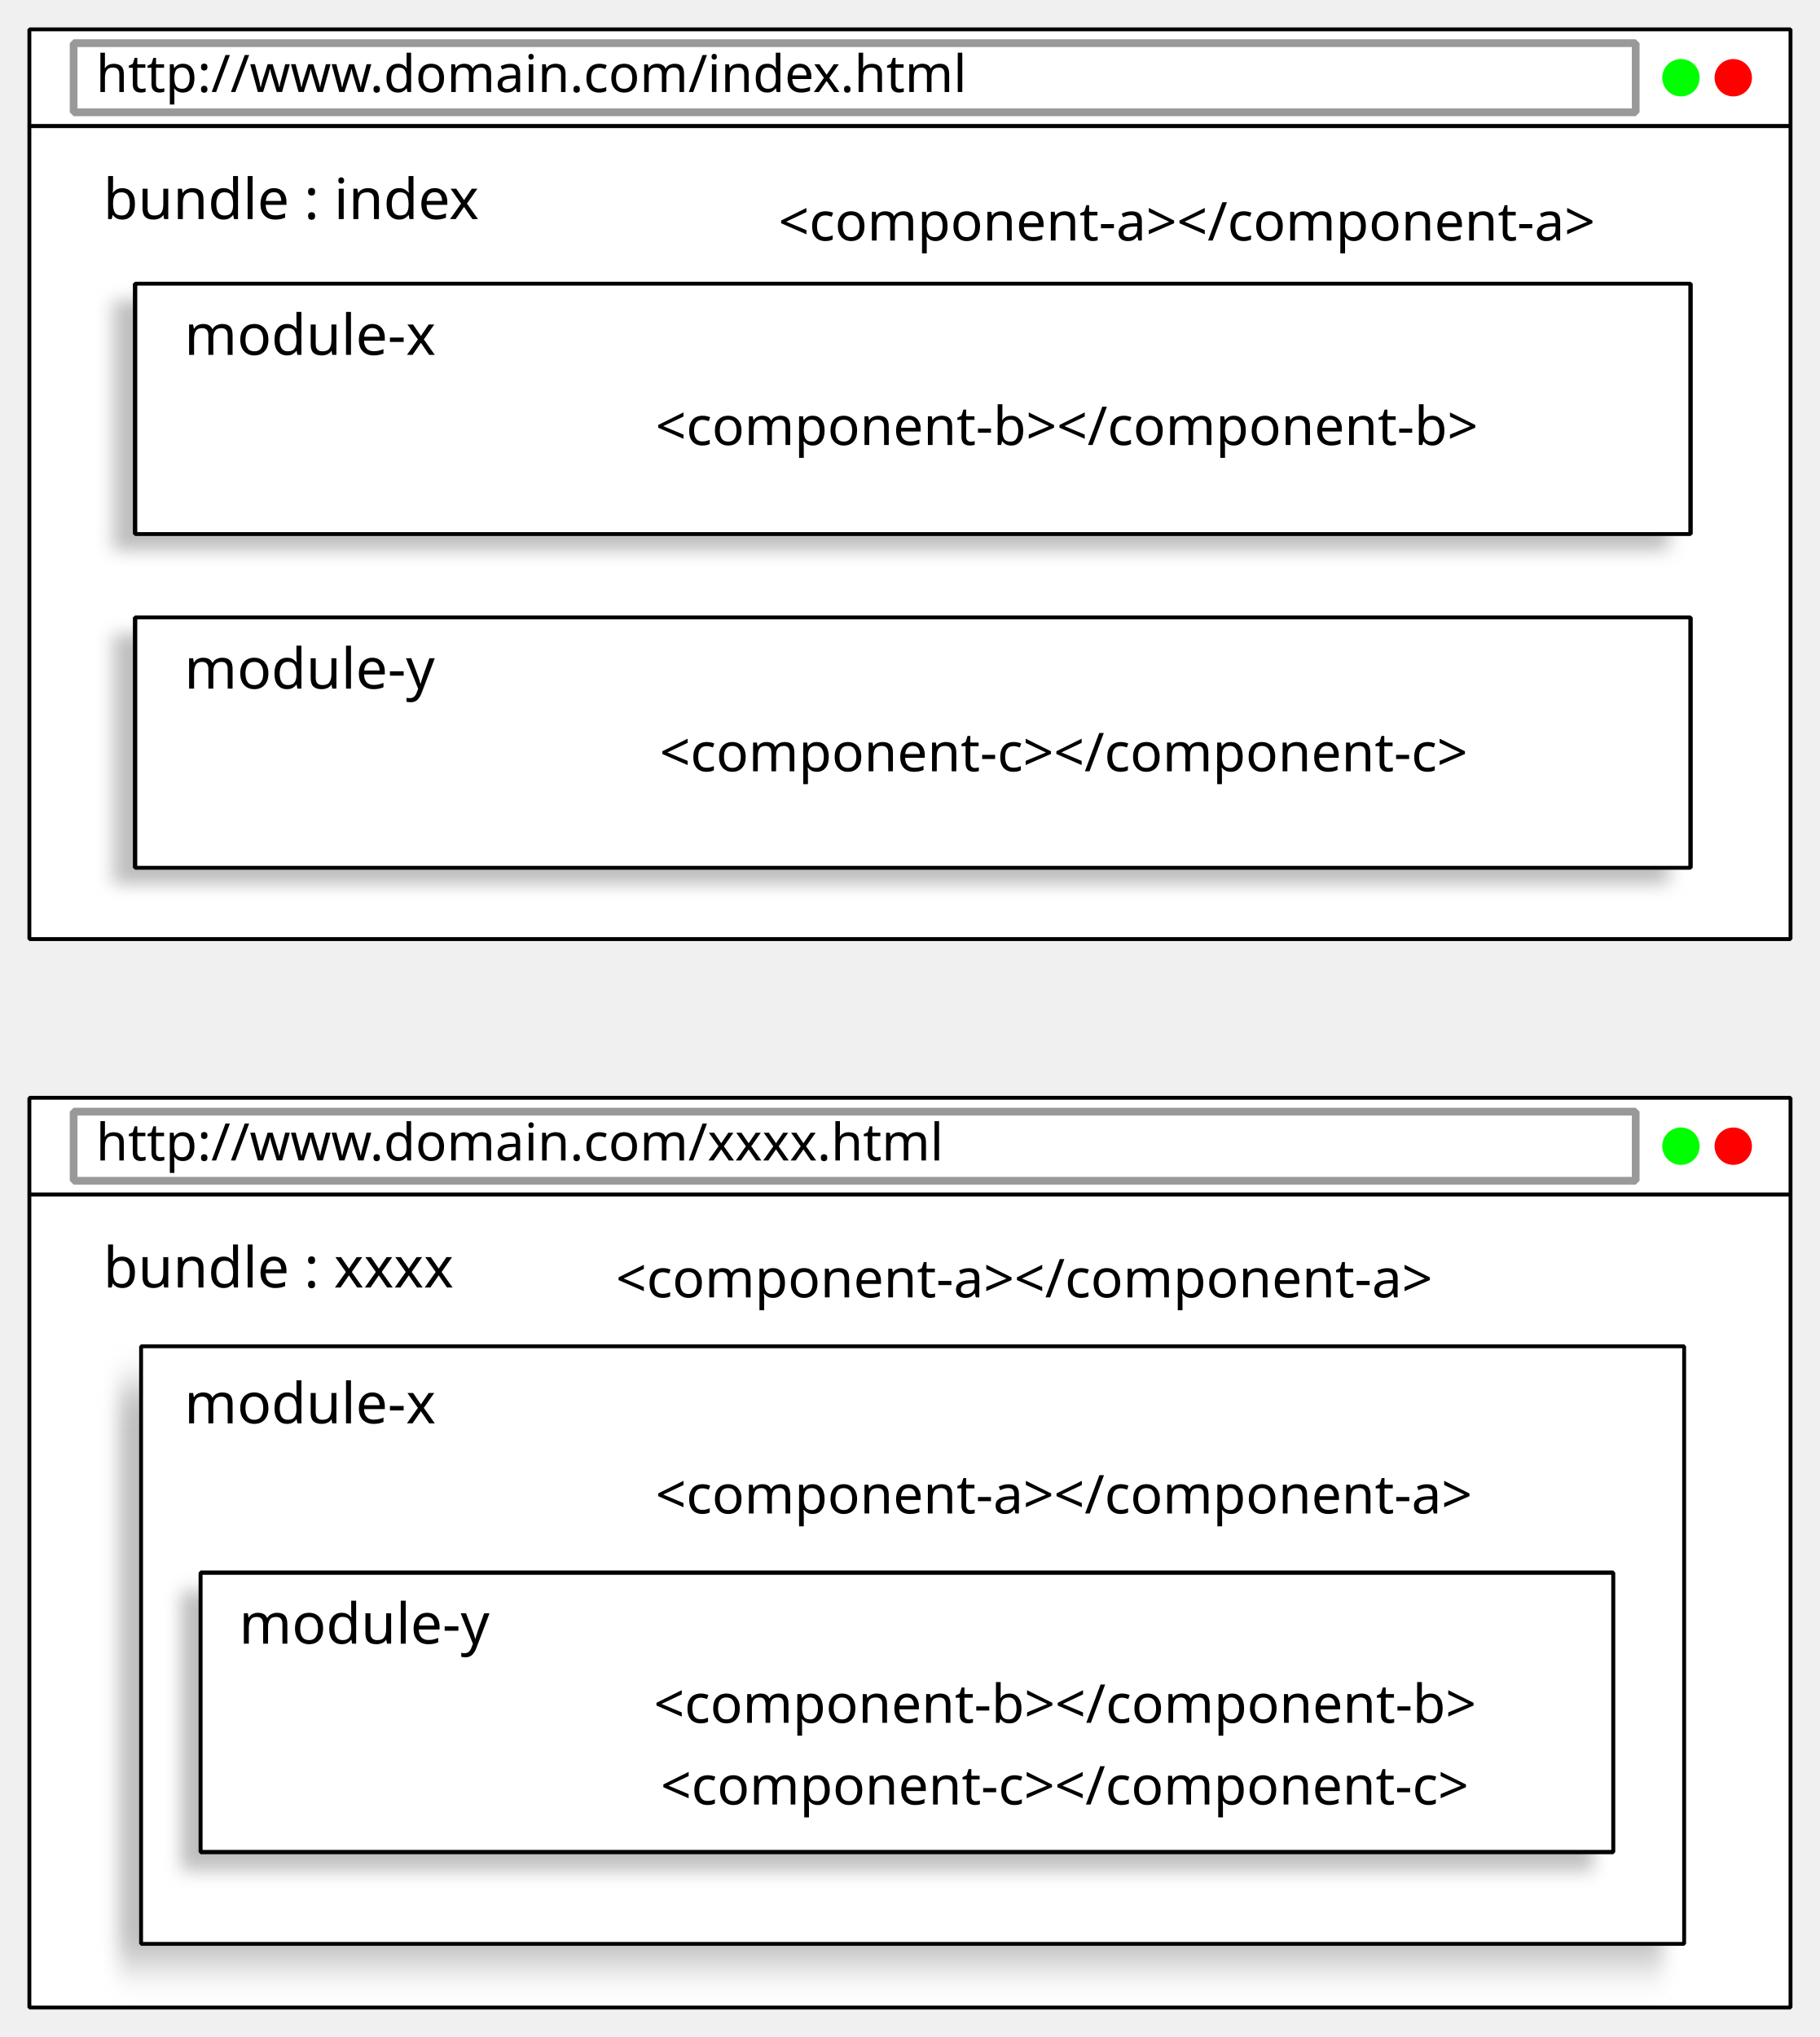
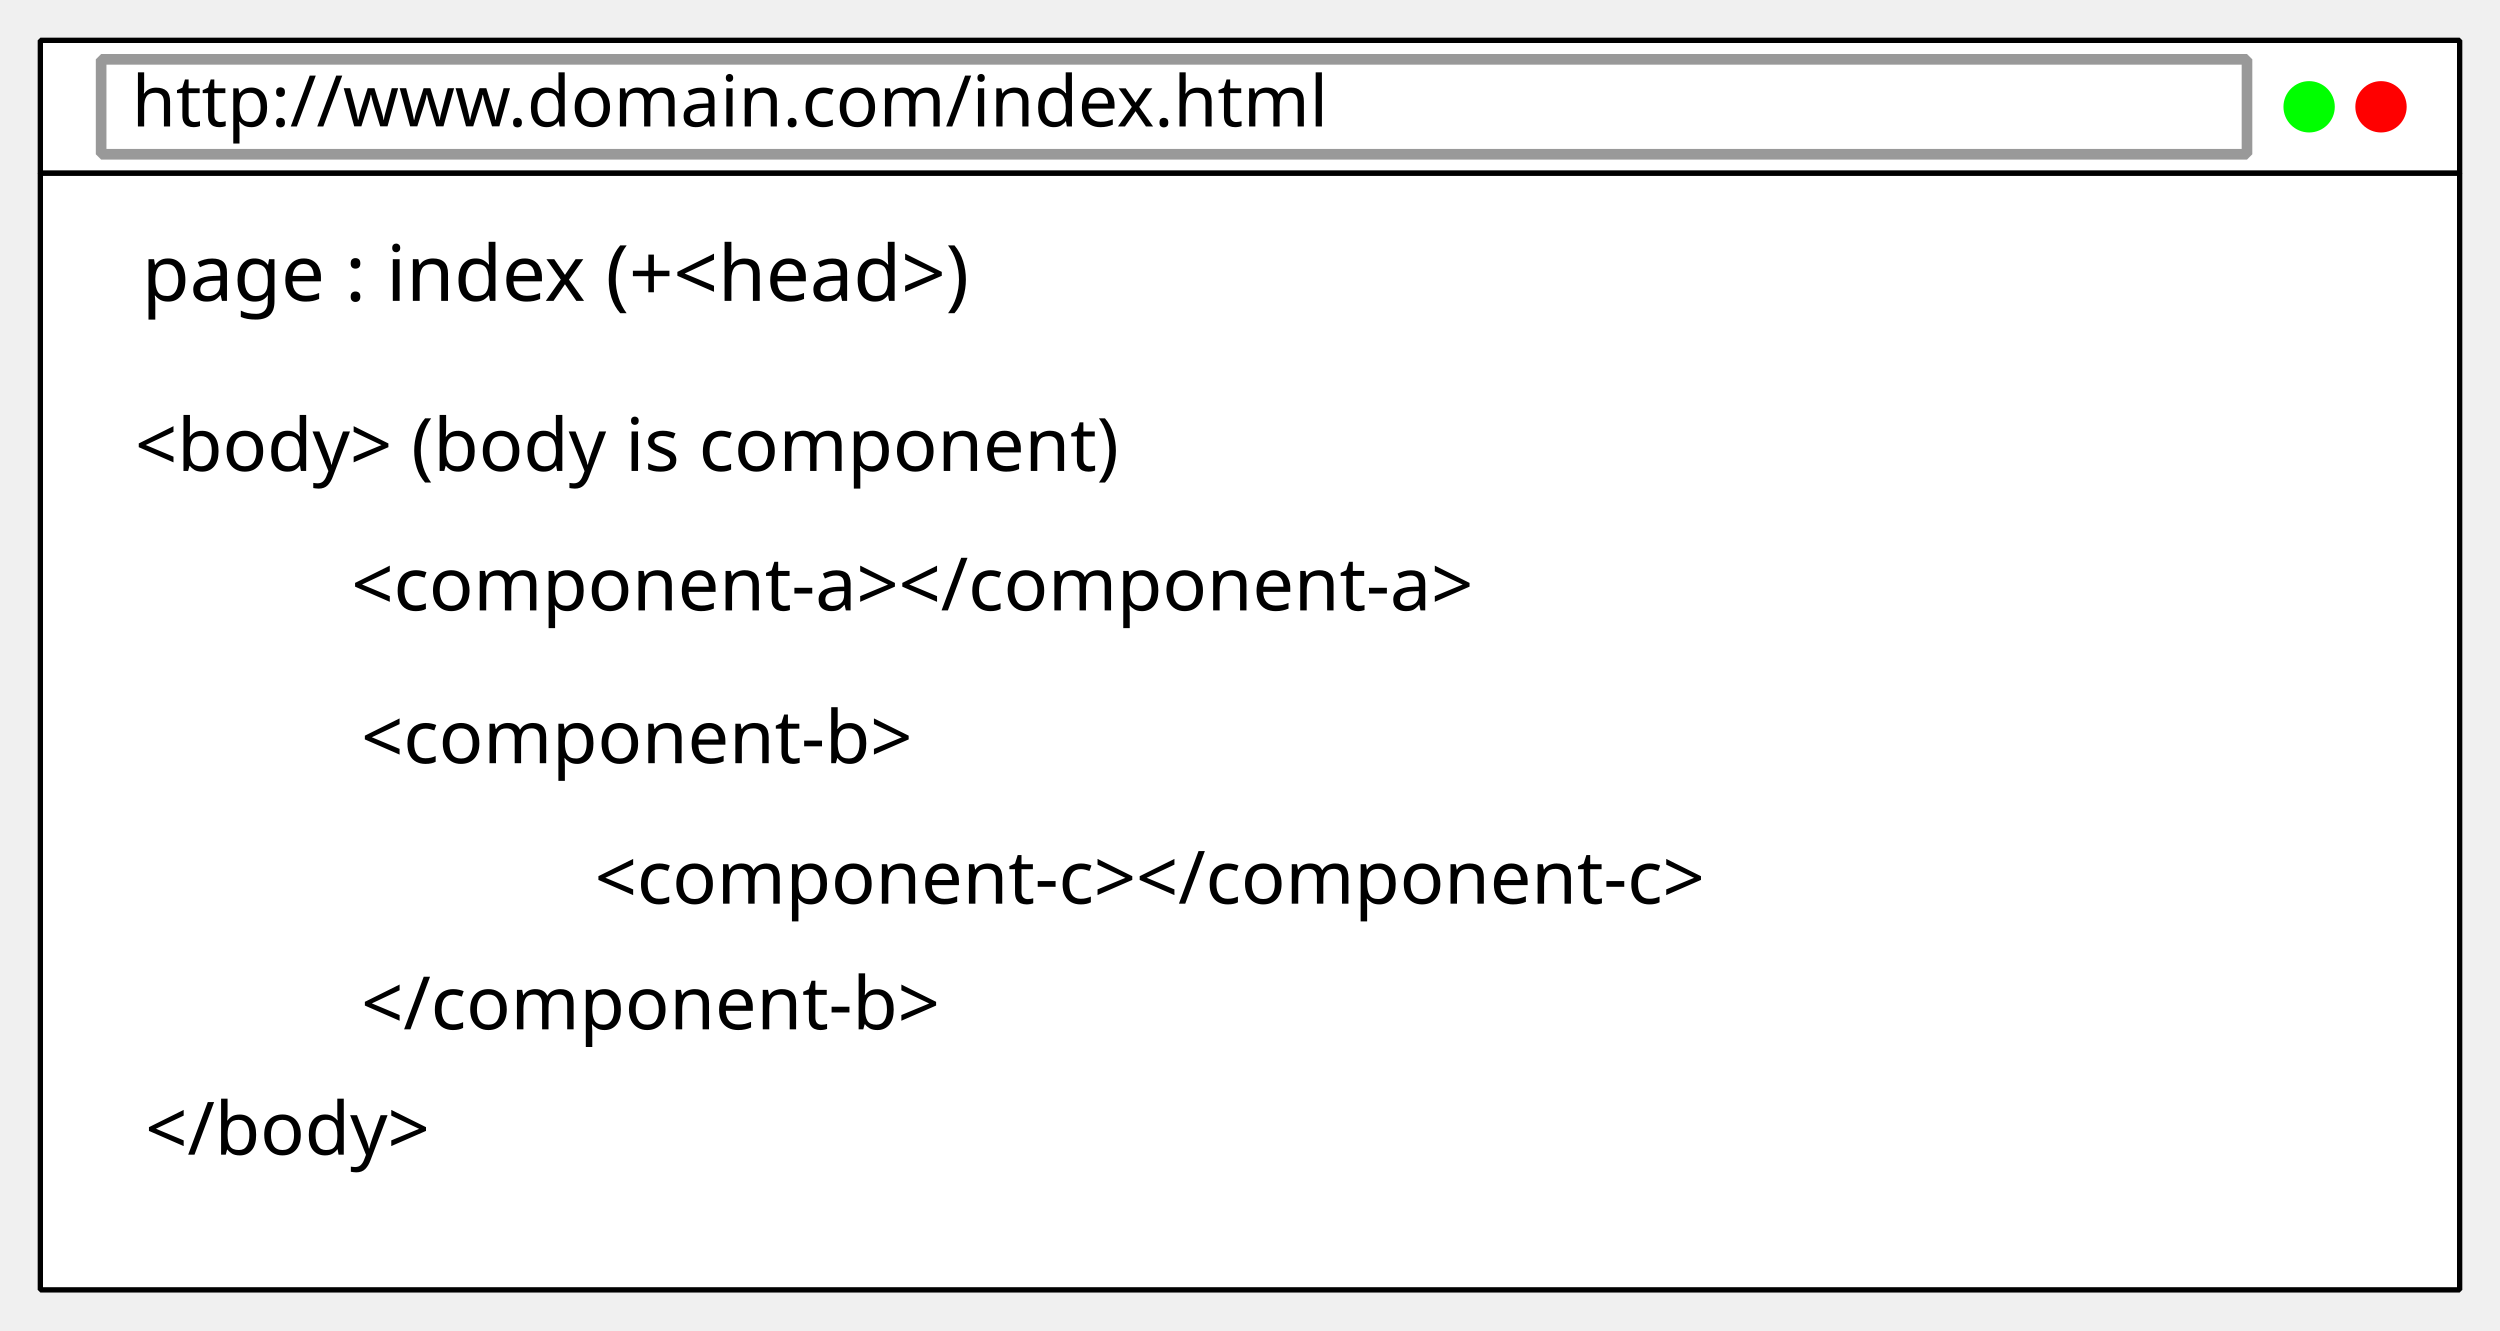
- <svg xmlns="http://www.w3.org/2000/svg" id="svg2" height="148.5mm" width="132.69mm" version="1.1" viewBox="0 0 470.173 526.191">
+ <svg xmlns="http://www.w3.org/2000/svg" xmlns:ns1="http://www.openswatchbook.org/uri/2009/osb" version="1.1" id="svg2" viewBox="0 0 470.173 250.173" height="70.604mm" width="132.693mm">
  <defs id="defs4">
-     <filter id="filter4409" style="color-interpolation-filters:sRGB" height="1.155" width="1.028" y="-.078" x="-.014">
-       <feGaussianBlur id="feGaussianBlur4411" stdDeviation="2.1" />
-     </filter>
-     <filter id="filter4409-7" style="color-interpolation-filters:sRGB" height="1.155" width="1.028" y="-.078" x="-.014">
-       <feGaussianBlur id="feGaussianBlur4411-8" stdDeviation="2.1" />
-     </filter>
-     <filter id="filter4409-7-3" style="color-interpolation-filters:sRGB" height="1.155" width="1.028" y="-.078" x="-.014">
-       <feGaussianBlur id="feGaussianBlur4411-8-1" stdDeviation="2.1" />
-     </filter>
-     <filter id="filter4409-8" style="color-interpolation-filters:sRGB" height="1.155" width="1.028" y="-.078" x="-.014">
-       <feGaussianBlur id="feGaussianBlur4411-9" stdDeviation="2.1" />
-     </filter>
+     <linearGradient ns1:paint="solid" id="linearGradient4198">
+       <stop id="stop4200" offset="0" style="stop-color:#00ff00;stop-opacity:1;" />
+     </linearGradient>
  </defs>
-   <g id="layer1" transform="translate(-167.41 -129.78)">
-     <rect id="rect4236" style="stroke:#000;stroke-miterlimit:0;fill:#fff" height="25" width="455" y="137.36" x="175" />
-     <circle id="path4148" r="4.828" style="fill:#f00" cx="615.21" cy="149.86" />
-     <circle id="path4148-3" r="4.828" style="fill:#0f0" cx="601.69" cy="149.86" />
-     <rect id="rect4175" style="stroke:#999;stroke-miterlimit:0;stroke-width:2;fill:#fff" ry="0" height="17.857" width="403.57" y="140.93" x="186.43" />
-     <text id="text4233" style="font-size:13.383px;letter-spacing:0px;line-height:125%;word-spacing:0px;font-family:Sans;fill:#000000" xml:space="preserve" y="153.554" x="192.212">
-       <tspan id="tspan4235" x="192.212" y="153.554">http://www.domain.com/index.html</tspan>
+   <g transform="translate(-167.4134,-129.7756)" id="layer1">
+     <rect y="137.362" x="175" height="25" width="455" id="rect4236" style="fill:#ffffff;fill-opacity:1;stroke:#000000;stroke-width:1;stroke-linecap:butt;stroke-linejoin:miter;stroke-miterlimit:0;stroke-dasharray:none;stroke-dashoffset:0;stroke-opacity:1" />
+     <circle r="4.828" cy="149.862" cx="615.208" id="path4148" style="fill:#ff0000;fill-opacity:1;stroke:none;stroke-width:2;stroke-linecap:butt;stroke-linejoin:miter;stroke-miterlimit:0;stroke-dasharray:none;stroke-dashoffset:0;stroke-opacity:1" />
+     <circle r="4.828" cy="149.862" cx="601.689" id="path4148-3" style="fill:#00ff00;fill-opacity:1;stroke:none;stroke-width:2;stroke-linecap:butt;stroke-linejoin:miter;stroke-miterlimit:0;stroke-dasharray:none;stroke-dashoffset:0;stroke-opacity:1" />
+     <rect ry="0" y="140.934" x="186.433" height="17.857" width="403.571" id="rect4175" style="fill:#ffffff;fill-opacity:1;stroke:#999999;stroke-width:2;stroke-linecap:butt;stroke-linejoin:miter;stroke-miterlimit:0;stroke-dasharray:none;stroke-dashoffset:0;stroke-opacity:1" />
+     <text id="text4233" y="153.554" x="192.212" style="font-style:normal;font-variant:normal;font-weight:normal;font-stretch:normal;font-size:13.383px;line-height:125%;font-family:Sans;-inkscape-font-specification:'Sans, Normal';text-align:start;letter-spacing:0px;word-spacing:0px;writing-mode:lr-tb;text-anchor:start;fill:#000000;fill-opacity:1;stroke:none;stroke-width:1px;stroke-linecap:butt;stroke-linejoin:miter;stroke-opacity:1" xml:space="preserve">
+       <tspan y="153.554" x="192.212" id="tspan4235">http://www.domain.com/index.html</tspan>
    </text>
-     <rect id="rect4238" style="stroke:#000;stroke-miterlimit:0;fill:#fff" height="210" width="455" y="162.36" x="175" />
-     <text id="text4240" style="letter-spacing:0px;font-size:14.619px;word-spacing:0px;font-family:Sans;line-height:125%;fill:#000000" xml:space="preserve" y="186.364" x="194.091">
-       <tspan id="tspan4242" x="194.091" y="186.364">bundle : index</tspan>
+     <rect y="162.362" x="175" height="210" width="455" id="rect4238" style="fill:#ffffff;fill-opacity:1;stroke:#000000;stroke-width:1;stroke-linecap:butt;stroke-linejoin:miter;stroke-miterlimit:0;stroke-dasharray:none;stroke-dashoffset:0;stroke-opacity:1" />
+     <text id="text4240" y="186.364" x="194.091" style="font-style:normal;font-weight:normal;font-size:14.619px;line-height:125%;font-family:Sans;letter-spacing:0px;word-spacing:0px;fill:#000000;fill-opacity:1;stroke:none;stroke-width:1px;stroke-linecap:butt;stroke-linejoin:miter;stroke-opacity:1" xml:space="preserve">
+       <tspan y="186.364" x="194.091" id="tspan4242">page : index (+&lt;head&gt;)</tspan>
    </text>
-     <g id="g4439" transform="translate(-6.0025 -4.4848)">
-       <g id="g4413" transform="matrix(1.132 0 0 .99499 -43.149 2.6441)">
-         <rect id="rect4244-6" style="filter:url(#filter4409);fill:#808080;fill-opacity:.514" height="65" width="355" y="210.22" x="217.14" />
-         <rect id="rect4244" style="stroke:#000;stroke-miterlimit:0;fill:#fff" height="65" width="355" y="205.93" x="222.14" />
-       </g>
-       <text id="text4240-2" style="letter-spacing:0px;font-size:14.619px;word-spacing:0px;font-family:Sans;line-height:125%;fill:#000000" y="225.936" x="221.019" xml:space="preserve">
-         <tspan id="tspan4242-1" y="225.936" x="221.019">module-x</tspan>
-       </text>
-     </g>
-     <g id="g4439-5" transform="translate(-6.0025 81.728)">
-       <g id="g4413-7" transform="matrix(1.132 0 0 .99499 -43.149 2.6441)">
-         <rect id="rect4244-6-4" style="filter:url(#filter4409-7);fill:#808080;fill-opacity:.514" height="65" width="355" y="210.22" x="217.14" />
-         <rect id="rect4244-1" style="stroke:#000;stroke-miterlimit:0;fill:#fff" height="65" width="355" y="205.93" x="222.14" />
-       </g>
-       <text id="text4240-2-8" style="letter-spacing:0px;font-size:14.619px;word-spacing:0px;font-family:Sans;line-height:125%;fill:#000000" y="225.936" x="221.019" xml:space="preserve">
-         <tspan id="tspan4242-1-5" y="225.936" x="221.019">module-y</tspan>
-       </text>
-     </g>
-     <text id="text4482" style="letter-spacing:0px;font-size:13.855px;word-spacing:0px;font-family:Sans;line-height:125%;fill:#000000" xml:space="preserve" y="244.731" x="336.77">
-       <tspan id="tspan4484" x="336.77" y="244.731">&lt;component-b&gt;&lt;/component-b&gt;</tspan>
-       <tspan id="tspan4486" x="336.77" y="262.049" />
+     <text id="text4482" y="273.302" x="235.342" style="font-style:normal;font-weight:normal;font-size:13.855px;line-height:125%;font-family:Sans;letter-spacing:0px;word-spacing:0px;fill:#000000;fill-opacity:1;stroke:none;stroke-width:1px;stroke-linecap:butt;stroke-linejoin:miter;stroke-opacity:1" xml:space="preserve">
+       <tspan y="273.302" x="235.342" id="tspan4484">&lt;component-b&gt;</tspan>
+       <tspan id="tspan4486" y="290.621" x="235.342" />
    </text>
-     <text id="text4482-3" style="letter-spacing:0px;font-size:13.855px;word-spacing:0px;font-family:Sans;line-height:125%;fill:#000000" xml:space="preserve" y="329.016" x="337.842">
-       <tspan id="tspan4484-8" x="337.842" y="329.016">&lt;component-c&gt;&lt;/component-c&gt;</tspan>
-       <tspan id="tspan4486-8" x="337.842" y="346.335" />
+     <text id="text4482-3" y="299.731" x="279.27" style="font-style:normal;font-weight:normal;font-size:13.855px;line-height:125%;font-family:Sans;letter-spacing:0px;word-spacing:0px;fill:#000000;fill-opacity:1;stroke:none;stroke-width:1px;stroke-linecap:butt;stroke-linejoin:miter;stroke-opacity:1" xml:space="preserve">
+       <tspan y="299.731" x="279.27" id="tspan4484-8">&lt;component-c&gt;&lt;/component-c&gt;</tspan>
+       <tspan id="tspan4486-8" y="317.049" x="279.27" />
    </text>
-     <rect id="rect4236-6" style="stroke:#000;stroke-miterlimit:0;fill:#fff" height="25" width="455" y="413.36" x="175" />
-     <circle id="path4148-4" r="4.828" style="fill:#f00" cx="615.21" cy="425.86" />
-     <circle id="path4148-3-3" r="4.828" style="fill:#0f0" cx="601.69" cy="425.86" />
-     <rect id="rect4175-3" style="stroke:#999;stroke-miterlimit:0;stroke-width:2;fill:#fff" ry="0" height="17.857" width="403.57" y="416.93" x="186.43" />
-     <text id="text4233-8" style="font-size:13.383px;letter-spacing:0px;line-height:125%;word-spacing:0px;font-family:Sans;fill:#000000" xml:space="preserve" y="429.554" x="192.212">
-       <tspan id="tspan4235-6" x="192.212" y="429.554">http://www.domain.com/xxxx.html</tspan>
+     <text id="text4482-3-0-4-4" y="218.344" x="192.82" style="font-style:normal;font-weight:normal;font-size:13.855px;line-height:125%;font-family:Sans;letter-spacing:0px;word-spacing:0px;fill:#000000;fill-opacity:1;stroke:none;stroke-width:1px;stroke-linecap:butt;stroke-linejoin:miter;stroke-opacity:1" xml:space="preserve">
+       <tspan y="218.344" x="192.82" id="tspan4484-8-5-6-8">&lt;body&gt; (body is component)</tspan>
+       <tspan id="tspan4486-8-9-9-1" y="235.662" x="192.82" />
    </text>
-     <rect id="rect4238-0" style="stroke:#000;stroke-miterlimit:0;fill:#fff" height="210" width="455" y="438.36" x="175" />
-     <text id="text4240-4" style="letter-spacing:0px;font-size:14.619px;word-spacing:0px;font-family:Sans;line-height:125%;fill:#000000" xml:space="preserve" y="462.364" x="194.091">
-       <tspan id="tspan4242-8" x="194.091" y="462.364">bundle : xxxx</tspan>
+     <text id="text4482-3-0-4-4-1" y="244.575" x="233.504" style="font-style:normal;font-weight:normal;font-size:13.855px;line-height:125%;font-family:Sans;letter-spacing:0px;word-spacing:0px;fill:#000000;fill-opacity:1;stroke:none;stroke-width:1px;stroke-linecap:butt;stroke-linejoin:miter;stroke-opacity:1" xml:space="preserve">
+       <tspan y="244.575" x="233.504" id="tspan4484-8-5-6-8-2">&lt;component-a&gt;&lt;/component-a&gt;</tspan>
+       <tspan id="tspan4486-8-9-9-1-8" y="261.894" x="233.504" />
    </text>
-     <rect id="rect4244-6-9" style="filter:url(#filter4409-8);fill:#808080;fill-opacity:.514" transform="matrix(1.1237 0 0 2.3041 -45.873 3.1266)" height="65" width="355" y="210.22" x="217.14" />
-     <rect id="rect4244-7" style="stroke:#000;stroke-miterlimit:0;fill:#fff" height="154.36" width="398.66" y="477.55" x="203.86" />
-     <text id="text4240-2-7" style="letter-spacing:0px;font-size:14.619px;word-spacing:0px;font-family:Sans;line-height:125%;fill:#000000" xml:space="preserve" y="497.451" x="215.017">
-       <tspan id="tspan4242-1-6" x="215.017" y="497.451">module-x</tspan>
+     <text id="text4482-3-0-4-4-9" y="346.931" x="194.74" style="font-style:normal;font-weight:normal;font-size:13.855px;line-height:125%;font-family:Sans;letter-spacing:0px;word-spacing:0px;fill:#000000;fill-opacity:1;stroke:none;stroke-width:1px;stroke-linecap:butt;stroke-linejoin:miter;stroke-opacity:1" xml:space="preserve">
+       <tspan y="346.931" x="194.74" id="tspan4484-8-5-6-8-9">&lt;/body&gt;</tspan>
+       <tspan id="tspan4486-8-9-9-1-0" y="364.25" x="194.74" />
    </text>
-     <g id="g4413-7-3" transform="matrix(1.0281 0 0 1.1105 -9.15 307.33)">
-       <rect id="rect4244-6-4-0" style="filter:url(#filter4409-7-3);fill:#808080;fill-opacity:.514" height="65" width="355" y="210.22" x="217.14" />
-       <rect id="rect4244-1-3" style="stroke:#000;stroke-miterlimit:0;fill:#fff" height="65" width="355" y="205.93" x="222.14" />
-     </g>
-     <text id="text4240-2-8-0" style="letter-spacing:0px;font-size:14.619px;word-spacing:0px;font-family:Sans;line-height:125%;fill:#000000" xml:space="preserve" y="554.37" x="229.159">
-       <tspan id="tspan4242-1-5-9" x="229.159" y="554.37">module-y</tspan>
-     </text>
-     <text id="text4482-2" style="letter-spacing:0px;font-size:13.855px;word-spacing:0px;font-family:Sans;line-height:125%;fill:#000000" xml:space="preserve" y="520.731" x="336.77">
-       <tspan id="tspan4484-5" x="336.77" y="520.731">&lt;component-a&gt;&lt;/component-a&gt;</tspan>
-       <tspan id="tspan4486-4" x="336.77" y="538.049" />
-     </text>
-     <text id="text4482-3-0" style="letter-spacing:0px;font-size:13.855px;word-spacing:0px;font-family:Sans;line-height:125%;fill:#000000" xml:space="preserve" y="574.813" x="336.326">
-       <tspan id="tspan4484-8-5" x="336.326" y="574.813">&lt;component-b&gt;&lt;/component-b&gt;</tspan>
-       <tspan id="tspan4486-8-9" x="336.326" y="592.132" />
-     </text>
-     <text id="text4482-3-0-4" style="letter-spacing:0px;font-size:13.855px;word-spacing:0px;font-family:Sans;line-height:125%;fill:#000000" xml:space="preserve" y="464.915" x="326.535">
-       <tspan id="tspan4484-8-5-6" x="326.535" y="464.915">&lt;component-a&gt;&lt;/component-a&gt;</tspan>
-       <tspan id="tspan4486-8-9-9" x="326.535" y="482.233" />
-     </text>
-     <text id="text4482-3-0-4-2" style="letter-spacing:0px;font-size:13.855px;word-spacing:0px;font-family:Sans;line-height:125%;fill:#000000" xml:space="preserve" y="595.915" x="338.106">
-       <tspan id="tspan4484-8-5-6-2" x="338.106" y="595.915">&lt;component-c&gt;&lt;/component-c&gt;</tspan>
-       <tspan id="tspan4486-8-9-9-4" x="338.106" y="613.233" />
-     </text>
-     <text id="text4482-3-0-4-4" style="letter-spacing:0px;font-size:13.855px;word-spacing:0px;font-family:Sans;line-height:125%;fill:#000000" xml:space="preserve" y="191.915" x="368.535">
-       <tspan id="tspan4484-8-5-6-8" x="368.535" y="191.915">&lt;component-a&gt;&lt;/component-a&gt;</tspan>
-       <tspan id="tspan4486-8-9-9-1" x="368.535" y="209.233" />
+     <text id="text4482-28" y="323.36" x="235.349" style="font-style:normal;font-weight:normal;font-size:13.855px;line-height:125%;font-family:Sans;letter-spacing:0px;word-spacing:0px;fill:#000000;fill-opacity:1;stroke:none;stroke-width:1px;stroke-linecap:butt;stroke-linejoin:miter;stroke-opacity:1" xml:space="preserve">
+       <tspan y="323.36" x="235.349" id="tspan4484-2">&lt;/component-b&gt;</tspan>
+       <tspan id="tspan4486-9" y="340.678" x="235.349" />
    </text>
  </g>
</svg>
